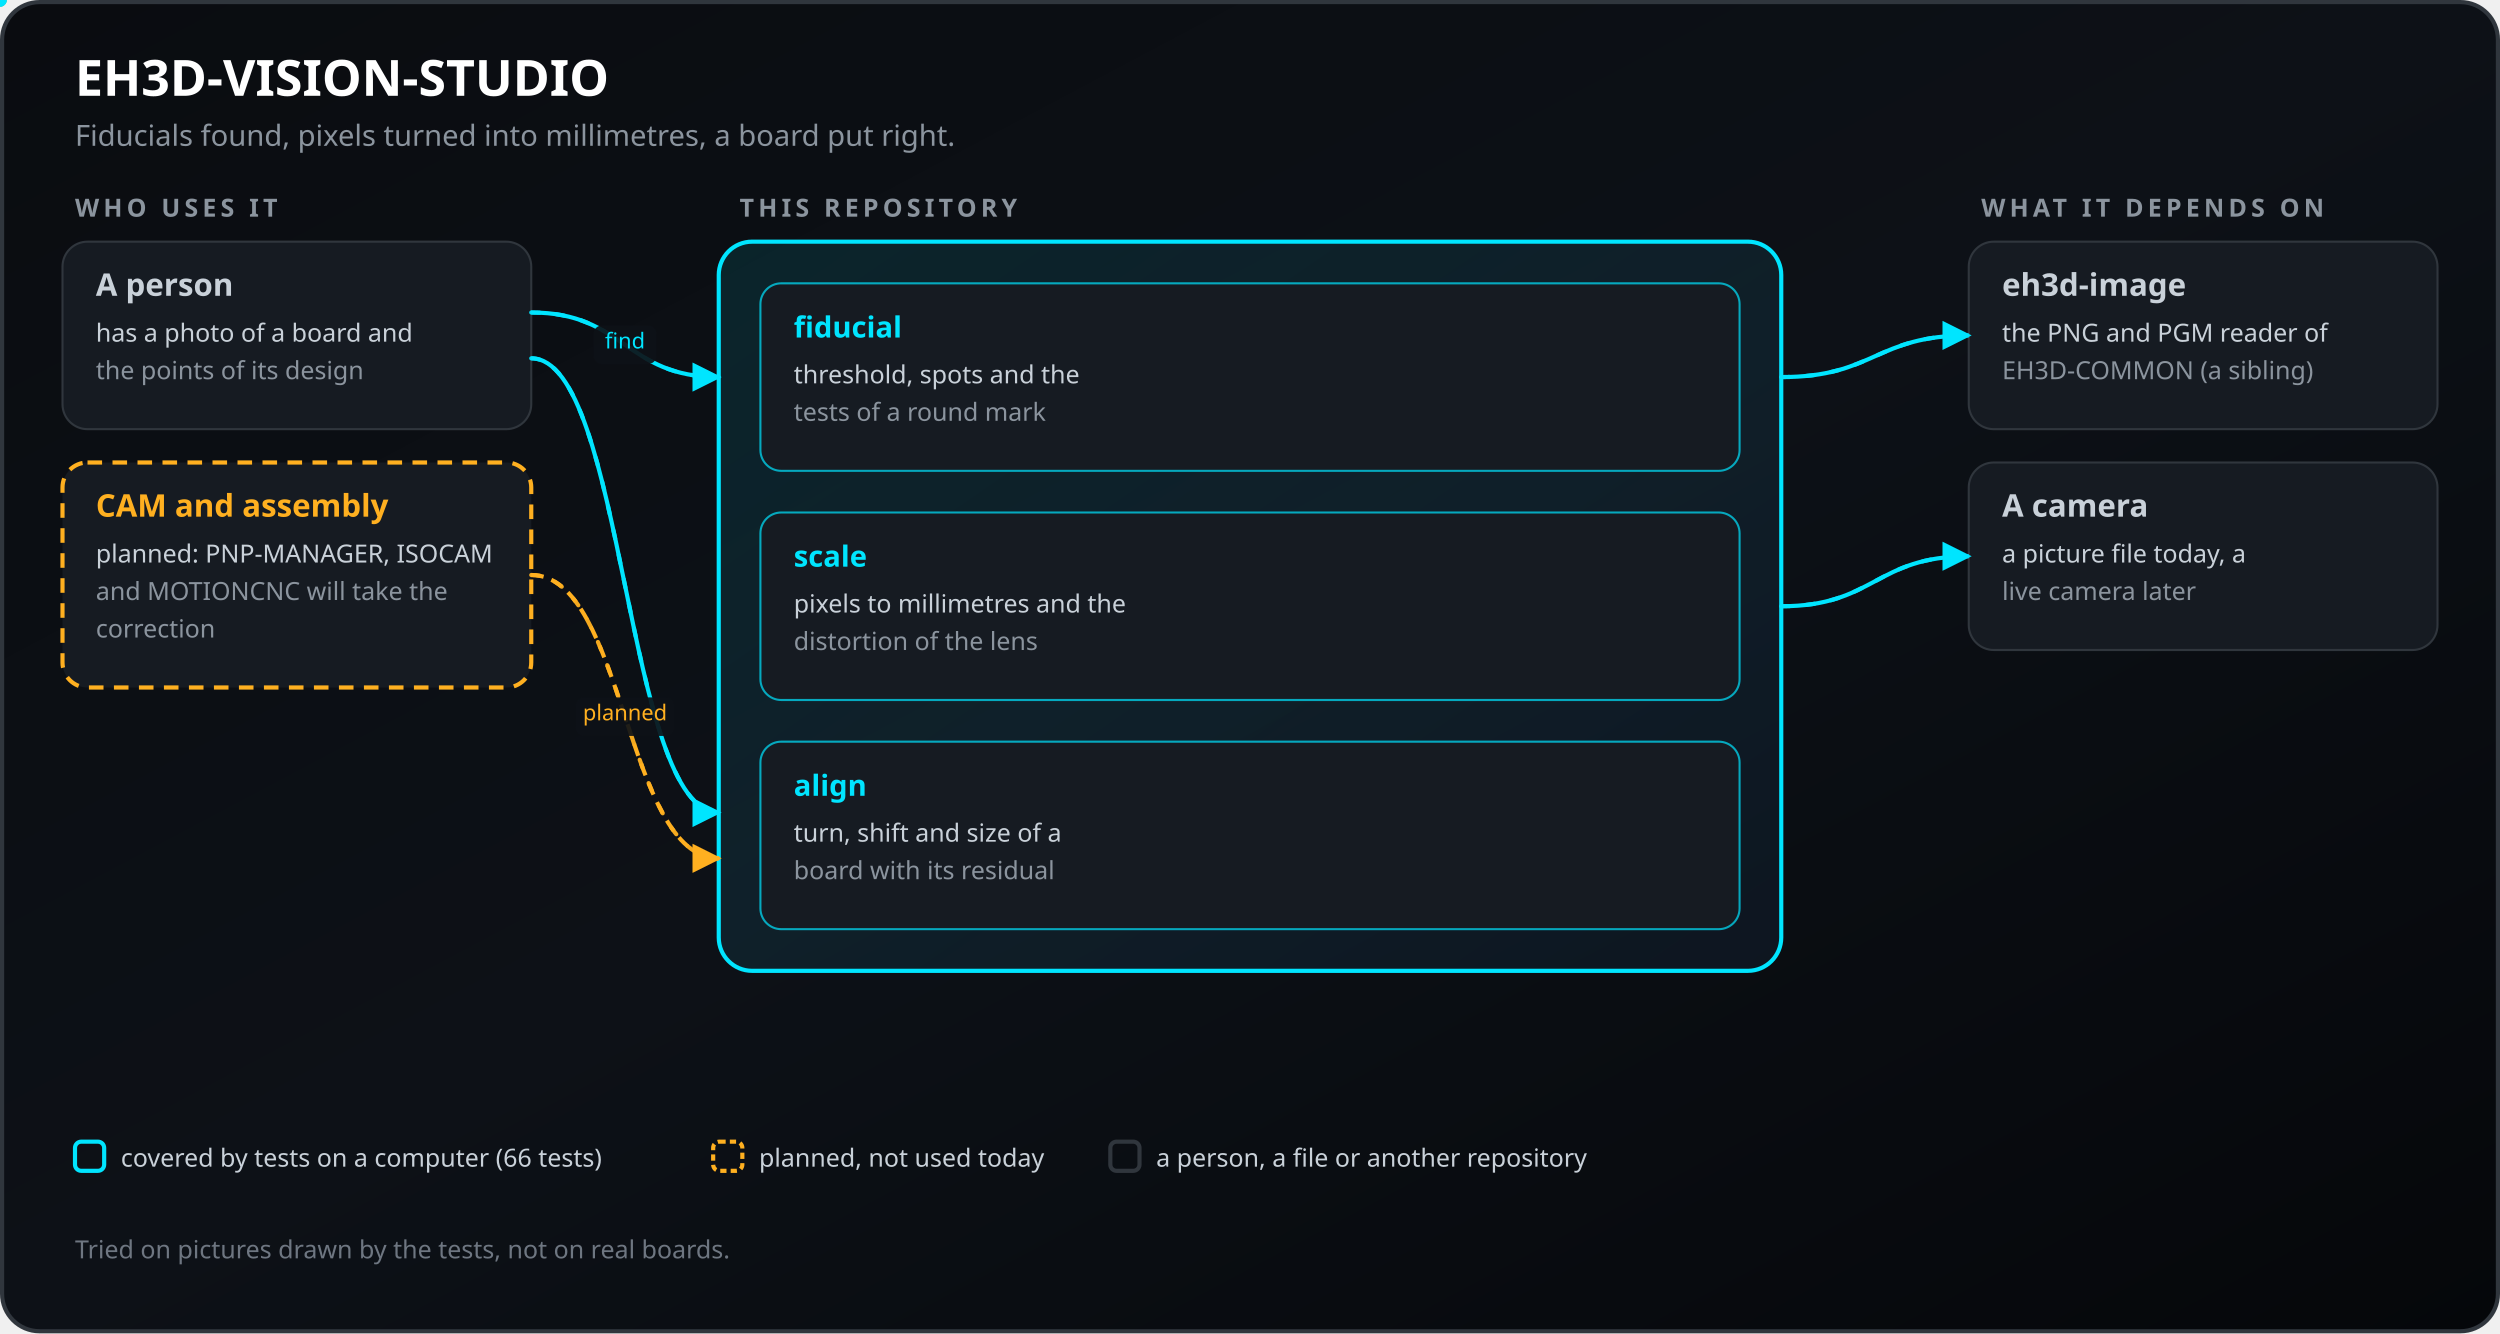
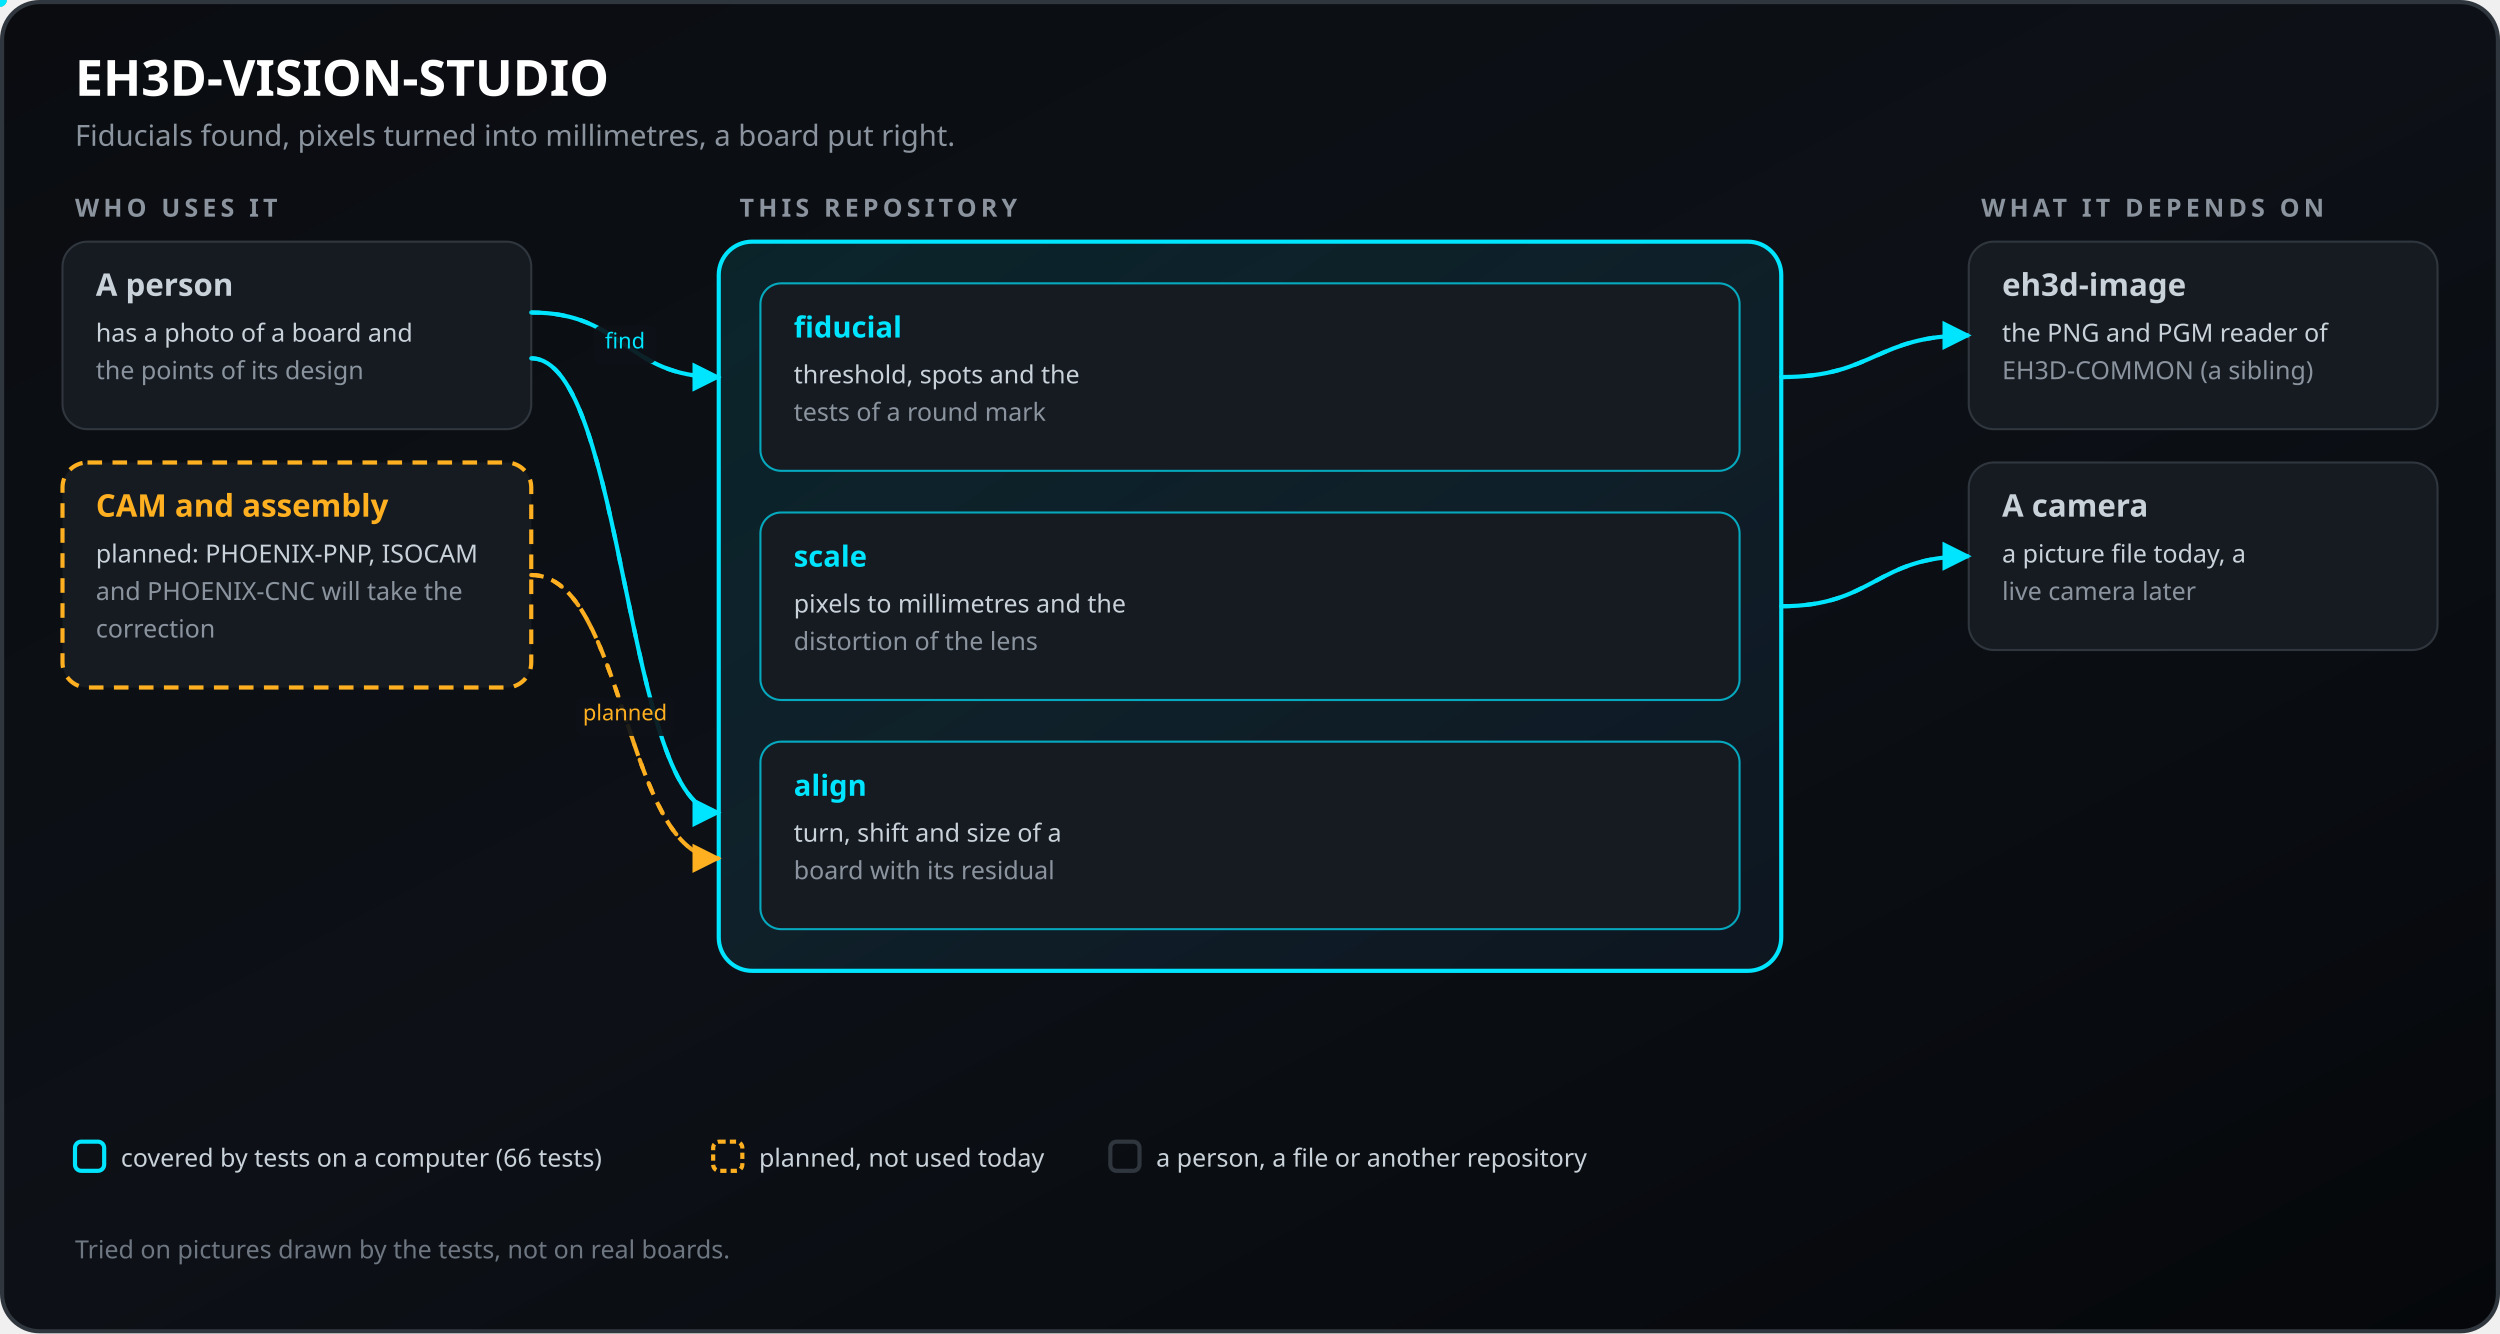
<svg xmlns="http://www.w3.org/2000/svg" viewBox="0 0 1200 640" width="1200" height="640" role="img" aria-labelledby="t d" font-family="'Segoe UI','Noto Sans','Noto Sans CJK SC','Microsoft YaHei','Yu Gothic','Helvetica Neue',Helvetica,Arial,sans-serif">
  <defs>
    <linearGradient id="bg" x1="0" y1="0" x2="1" y2="1">
      <stop offset="0" stop-color="#0A0C10" />
      <stop offset="0.5" stop-color="#0D1117" />
      <stop offset="1" stop-color="#05070A" />
    </linearGradient>
    <linearGradient id="card" x1="0" y1="0" x2="1" y2="1">
      <stop offset="0" stop-color="#121821" />
      <stop offset="1" stop-color="#0B0F15" />
    </linearGradient>
    <linearGradient id="line" x1="0" y1="0" x2="1" y2="0">
      <stop offset="0" stop-color="#00E5FF" />
      <stop offset="1" stop-color="#FF0055" />
    </linearGradient>
    <filter id="glow" x="-50%" y="-50%" width="200%" height="200%">
      <feGaussianBlur stdDeviation="3" result="b" />
      <feMerge>
        <feMergeNode in="b" />
        <feMergeNode in="SourceGraphic" />
      </feMerge>
    </filter>
    <linearGradient id="svc" x1="0" y1="0" x2="1" y2="1">
      <stop offset="0" stop-color="#00E5FF" stop-opacity="0.10" />
      <stop offset="1" stop-color="#4DA3FF" stop-opacity="0.06" />
    </linearGradient>
    <marker id="m00E5FF" viewBox="0 0 10 10" refX="9" refY="5" markerWidth="7" markerHeight="7" orient="auto-start-reverse">
      <path d="M0 0L10 5L0 10z" fill="#00E5FF" />
    </marker>
    <marker id="mFFB020" viewBox="0 0 10 10" refX="9" refY="5" markerWidth="7" markerHeight="7" orient="auto-start-reverse">
      <path d="M0 0L10 5L0 10z" fill="#FFB020" />
    </marker>
    <marker id="m30363D" viewBox="0 0 10 10" refX="9" refY="5" markerWidth="7" markerHeight="7" orient="auto-start-reverse">
      <path d="M0 0L10 5L0 10z" fill="#8B949E" />
    </marker>
  </defs>
  <rect x="1" y="1" width="1198" height="638" rx="18" fill="url(#bg)" stroke="#30363D" stroke-width="2" />
  <text x="36" y="46" font-family="'Segoe UI','Noto Sans','Noto Sans CJK SC','Microsoft YaHei','Yu Gothic','Helvetica Neue',Helvetica,Arial,sans-serif" font-size="24" font-weight="700" fill="#FFFFFF" text-anchor="start">EH3D-VISION-STUDIO</text>
  <text x="36" y="70" font-family="'Segoe UI','Noto Sans','Noto Sans CJK SC','Microsoft YaHei','Yu Gothic','Helvetica Neue',Helvetica,Arial,sans-serif" font-size="14" font-weight="400" fill="#8B949E" text-anchor="start">Fiducials found, pixels turned into millimetres, a board put right.</text>
  <text x="36" y="104" font-family="'Segoe UI','Noto Sans','Noto Sans CJK SC','Microsoft YaHei','Yu Gothic','Helvetica Neue',Helvetica,Arial,sans-serif" font-size="12" font-weight="700" fill="#8B949E" text-anchor="start" letter-spacing="2">WHO USES IT</text>
  <text x="355" y="104" font-family="'Segoe UI','Noto Sans','Noto Sans CJK SC','Microsoft YaHei','Yu Gothic','Helvetica Neue',Helvetica,Arial,sans-serif" font-size="12" font-weight="700" fill="#8B949E" text-anchor="start" letter-spacing="2">THIS REPOSITORY</text>
  <text x="951" y="104" font-family="'Segoe UI','Noto Sans','Noto Sans CJK SC','Microsoft YaHei','Yu Gothic','Helvetica Neue',Helvetica,Arial,sans-serif" font-size="12" font-weight="700" fill="#8B949E" text-anchor="start" letter-spacing="2">WHAT IT DEPENDS ON</text>
  <rect x="345" y="116" width="510" height="350" rx="16" fill="url(#svc)" stroke="#00E5FF" stroke-width="2">
    <animate attributeName="stroke-opacity" values="0.55;1;0.55" dur="4s" repeatCount="indefinite" />
  </rect>
  <rect x="30" y="116" width="225" height="90" rx="12" fill="#161B22" stroke="#30363D" stroke-width="1" />
  <text x="46" y="142" font-family="'Segoe UI','Noto Sans','Noto Sans CJK SC','Microsoft YaHei','Yu Gothic','Helvetica Neue',Helvetica,Arial,sans-serif" font-size="15" font-weight="700" fill="#C9D1D9" text-anchor="start">A person</text>
  <text x="46" y="164" font-family="'Segoe UI','Noto Sans','Noto Sans CJK SC','Microsoft YaHei','Yu Gothic','Helvetica Neue',Helvetica,Arial,sans-serif" font-size="12" font-weight="400" fill="#C9D1D9" text-anchor="start">has a photo of a board and</text>
  <text x="46" y="182" font-family="'Segoe UI','Noto Sans','Noto Sans CJK SC','Microsoft YaHei','Yu Gothic','Helvetica Neue',Helvetica,Arial,sans-serif" font-size="12" font-weight="400" fill="#8B949E" text-anchor="start">the points of its design</text>
  <rect x="30" y="222" width="225" height="108" rx="12" fill="#161B22" stroke="#FFB020" stroke-width="2" stroke-dasharray="7 5">
    <animate attributeName="stroke-dashoffset" from="0" to="-24" dur="3s" repeatCount="indefinite" />
  </rect>
  <text x="46" y="248" font-family="'Segoe UI','Noto Sans','Noto Sans CJK SC','Microsoft YaHei','Yu Gothic','Helvetica Neue',Helvetica,Arial,sans-serif" font-size="15" font-weight="700" fill="#FFB020" text-anchor="start">CAM and assembly</text>
-   <text x="46" y="270" font-family="'Segoe UI','Noto Sans','Noto Sans CJK SC','Microsoft YaHei','Yu Gothic','Helvetica Neue',Helvetica,Arial,sans-serif" font-size="12" font-weight="400" fill="#C9D1D9" text-anchor="start">planned: PNP-MANAGER, ISOCAM</text>
-   <text x="46" y="288" font-family="'Segoe UI','Noto Sans','Noto Sans CJK SC','Microsoft YaHei','Yu Gothic','Helvetica Neue',Helvetica,Arial,sans-serif" font-size="12" font-weight="400" fill="#8B949E" text-anchor="start">and MOTIONCNC will take the</text>
+   <text x="46" y="270" font-family="'Segoe UI','Noto Sans','Noto Sans CJK SC','Microsoft YaHei','Yu Gothic','Helvetica Neue',Helvetica,Arial,sans-serif" font-size="12" font-weight="400" fill="#C9D1D9" text-anchor="start">planned: PHOENIX-PNP, ISOCAM</text>
+   <text x="46" y="288" font-family="'Segoe UI','Noto Sans','Noto Sans CJK SC','Microsoft YaHei','Yu Gothic','Helvetica Neue',Helvetica,Arial,sans-serif" font-size="12" font-weight="400" fill="#8B949E" text-anchor="start">and PHOENIX-CNC will take the</text>
  <text x="46" y="306" font-family="'Segoe UI','Noto Sans','Noto Sans CJK SC','Microsoft YaHei','Yu Gothic','Helvetica Neue',Helvetica,Arial,sans-serif" font-size="12" font-weight="400" fill="#8B949E" text-anchor="start">correction</text>
  <rect x="365" y="136" width="470" height="90" rx="10" fill="#161B22" stroke="#00E5FF" stroke-width="1" stroke-opacity="0.7">
    <animate attributeName="stroke-opacity" values="0.45;1;0.45;0.45" keyTimes="0;0.08;0.2;1" dur="6s" begin="0s" repeatCount="indefinite" />
    <animate attributeName="stroke-width" values="1;2.4;1;1" keyTimes="0;0.08;0.2;1" dur="6s" begin="0s" repeatCount="indefinite" />
  </rect>
  <text x="381" y="162" font-family="'Segoe UI','Noto Sans','Noto Sans CJK SC','Microsoft YaHei','Yu Gothic','Helvetica Neue',Helvetica,Arial,sans-serif" font-size="14" font-weight="700" fill="#00E5FF" text-anchor="start">fiducial</text>
  <text x="381" y="184" font-family="'Segoe UI','Noto Sans','Noto Sans CJK SC','Microsoft YaHei','Yu Gothic','Helvetica Neue',Helvetica,Arial,sans-serif" font-size="12" font-weight="400" fill="#C9D1D9" text-anchor="start">threshold, spots and the</text>
  <text x="381" y="202" font-family="'Segoe UI','Noto Sans','Noto Sans CJK SC','Microsoft YaHei','Yu Gothic','Helvetica Neue',Helvetica,Arial,sans-serif" font-size="12" font-weight="400" fill="#8B949E" text-anchor="start">tests of a round mark</text>
  <rect x="365" y="246" width="470" height="90" rx="10" fill="#161B22" stroke="#00E5FF" stroke-width="1" stroke-opacity="0.7">
    <animate attributeName="stroke-opacity" values="0.45;1;0.45;0.45" keyTimes="0;0.08;0.2;1" dur="6s" begin="1s" repeatCount="indefinite" />
    <animate attributeName="stroke-width" values="1;2.4;1;1" keyTimes="0;0.08;0.2;1" dur="6s" begin="1s" repeatCount="indefinite" />
  </rect>
  <text x="381" y="272" font-family="'Segoe UI','Noto Sans','Noto Sans CJK SC','Microsoft YaHei','Yu Gothic','Helvetica Neue',Helvetica,Arial,sans-serif" font-size="14" font-weight="700" fill="#00E5FF" text-anchor="start">scale</text>
  <text x="381" y="294" font-family="'Segoe UI','Noto Sans','Noto Sans CJK SC','Microsoft YaHei','Yu Gothic','Helvetica Neue',Helvetica,Arial,sans-serif" font-size="12" font-weight="400" fill="#C9D1D9" text-anchor="start">pixels to millimetres and the</text>
  <text x="381" y="312" font-family="'Segoe UI','Noto Sans','Noto Sans CJK SC','Microsoft YaHei','Yu Gothic','Helvetica Neue',Helvetica,Arial,sans-serif" font-size="12" font-weight="400" fill="#8B949E" text-anchor="start">distortion of the lens</text>
  <rect x="365" y="356" width="470" height="90" rx="10" fill="#161B22" stroke="#00E5FF" stroke-width="1" stroke-opacity="0.7">
    <animate attributeName="stroke-opacity" values="0.45;1;0.45;0.45" keyTimes="0;0.08;0.2;1" dur="6s" begin="2s" repeatCount="indefinite" />
    <animate attributeName="stroke-width" values="1;2.4;1;1" keyTimes="0;0.08;0.2;1" dur="6s" begin="2s" repeatCount="indefinite" />
  </rect>
  <text x="381" y="382" font-family="'Segoe UI','Noto Sans','Noto Sans CJK SC','Microsoft YaHei','Yu Gothic','Helvetica Neue',Helvetica,Arial,sans-serif" font-size="14" font-weight="700" fill="#00E5FF" text-anchor="start">align</text>
  <text x="381" y="404" font-family="'Segoe UI','Noto Sans','Noto Sans CJK SC','Microsoft YaHei','Yu Gothic','Helvetica Neue',Helvetica,Arial,sans-serif" font-size="12" font-weight="400" fill="#C9D1D9" text-anchor="start">turn, shift and size of a</text>
  <text x="381" y="422" font-family="'Segoe UI','Noto Sans','Noto Sans CJK SC','Microsoft YaHei','Yu Gothic','Helvetica Neue',Helvetica,Arial,sans-serif" font-size="12" font-weight="400" fill="#8B949E" text-anchor="start">board with its residual</text>
  <rect x="945" y="116" width="225" height="90" rx="12" fill="#161B22" stroke="#30363D" stroke-width="1" />
  <text x="961" y="142" font-family="'Segoe UI','Noto Sans','Noto Sans CJK SC','Microsoft YaHei','Yu Gothic','Helvetica Neue',Helvetica,Arial,sans-serif" font-size="15" font-weight="700" fill="#C9D1D9" text-anchor="start">eh3d-image</text>
  <text x="961" y="164" font-family="'Segoe UI','Noto Sans','Noto Sans CJK SC','Microsoft YaHei','Yu Gothic','Helvetica Neue',Helvetica,Arial,sans-serif" font-size="12" font-weight="400" fill="#C9D1D9" text-anchor="start">the PNG and PGM reader of</text>
  <text x="961" y="182" font-family="'Segoe UI','Noto Sans','Noto Sans CJK SC','Microsoft YaHei','Yu Gothic','Helvetica Neue',Helvetica,Arial,sans-serif" font-size="12" font-weight="400" fill="#8B949E" text-anchor="start">EH3D-COMMON (a sibling)</text>
  <rect x="945" y="222" width="225" height="90" rx="12" fill="#161B22" stroke="#30363D" stroke-width="1" />
  <text x="961" y="248" font-family="'Segoe UI','Noto Sans','Noto Sans CJK SC','Microsoft YaHei','Yu Gothic','Helvetica Neue',Helvetica,Arial,sans-serif" font-size="15" font-weight="700" fill="#C9D1D9" text-anchor="start">A camera</text>
  <text x="961" y="270" font-family="'Segoe UI','Noto Sans','Noto Sans CJK SC','Microsoft YaHei','Yu Gothic','Helvetica Neue',Helvetica,Arial,sans-serif" font-size="12" font-weight="400" fill="#C9D1D9" text-anchor="start">a picture file today, a</text>
  <text x="961" y="288" font-family="'Segoe UI','Noto Sans','Noto Sans CJK SC','Microsoft YaHei','Yu Gothic','Helvetica Neue',Helvetica,Arial,sans-serif" font-size="12" font-weight="400" fill="#8B949E" text-anchor="start">live camera later</text>
  <path id="p0" d="M255 150 C300 150 300 181 345 181" stroke="#00E5FF" stroke-width="2" fill="none" marker-end="url(#m00E5FF)" />
  <path d="M255 150 C300 150 300 181 345 181" stroke="#00E5FF" stroke-width="2" fill="none" stroke-linecap="round" stroke-dasharray="4 8" opacity="0.95">
    <animate attributeName="stroke-dashoffset" from="0" to="-24" dur="1.2s" repeatCount="indefinite" />
  </path>
  <circle r="3.2" fill="#00E5FF">
    <animateMotion dur="1.8s" begin="0.00s" repeatCount="indefinite">
      <mpath href="#p0" />
    </animateMotion>
    <animate attributeName="opacity" values="0;1;1;0" keyTimes="0;0.15;0.85;1" dur="1.8s" begin="0.00s" repeatCount="indefinite" />
  </circle>
  <path id="p1" d="M255 172 C300 172 300 390 345 390" stroke="#00E5FF" stroke-width="2" fill="none" marker-end="url(#m00E5FF)" />
  <path d="M255 172 C300 172 300 390 345 390" stroke="#00E5FF" stroke-width="2" fill="none" stroke-linecap="round" stroke-dasharray="4 8" opacity="0.95">
    <animate attributeName="stroke-dashoffset" from="0" to="-24" dur="1.2s" repeatCount="indefinite" />
  </path>
  <circle r="3.2" fill="#00E5FF">
    <animateMotion dur="1.8s" begin="0.35s" repeatCount="indefinite">
      <mpath href="#p1" />
    </animateMotion>
    <animate attributeName="opacity" values="0;1;1;0" keyTimes="0;0.15;0.85;1" dur="1.8s" begin="0.35s" repeatCount="indefinite" />
  </circle>
  <path id="p2" d="M255 276 C300 276 300 412 345 412" stroke="#FFB020" stroke-width="2" fill="none" stroke-dasharray="6 4" marker-end="url(#mFFB020)" />
  <path d="M255 276 C300 276 300 412 345 412" stroke="#FFB020" stroke-width="2" fill="none" stroke-linecap="round" stroke-dasharray="4 8" opacity="0.95">
    <animate attributeName="stroke-dashoffset" from="0" to="-24" dur="1.2s" repeatCount="indefinite" />
  </path>
  <circle r="3.2" fill="#FFB020">
    <animateMotion dur="1.8s" begin="0.70s" repeatCount="indefinite">
      <mpath href="#p2" />
    </animateMotion>
    <animate attributeName="opacity" values="0;1;1;0" keyTimes="0;0.15;0.85;1" dur="1.8s" begin="0.70s" repeatCount="indefinite" />
  </circle>
  <path id="p3" d="M855 181 C900 181 900 161 945 161" stroke="#00E5FF" stroke-width="2" fill="none" marker-end="url(#m00E5FF)" />
  <path d="M855 181 C900 181 900 161 945 161" stroke="#00E5FF" stroke-width="2" fill="none" stroke-linecap="round" stroke-dasharray="4 8" opacity="0.95">
    <animate attributeName="stroke-dashoffset" from="0" to="-24" dur="1.2s" repeatCount="indefinite" />
  </path>
  <circle r="3.2" fill="#00E5FF">
    <animateMotion dur="1.8s" begin="1.05s" repeatCount="indefinite">
      <mpath href="#p3" />
    </animateMotion>
    <animate attributeName="opacity" values="0;1;1;0" keyTimes="0;0.15;0.85;1" dur="1.8s" begin="1.05s" repeatCount="indefinite" />
  </circle>
  <path id="p4" d="M855 291 C900 291 900 267 945 267" stroke="#00E5FF" stroke-width="2" fill="none" marker-end="url(#m00E5FF)" />
  <path d="M855 291 C900 291 900 267 945 267" stroke="#00E5FF" stroke-width="2" fill="none" stroke-linecap="round" stroke-dasharray="4 8" opacity="0.95">
    <animate attributeName="stroke-dashoffset" from="0" to="-24" dur="1.2s" repeatCount="indefinite" />
  </path>
  <circle r="3.2" fill="#00E5FF">
    <animateMotion dur="1.8s" begin="1.40s" repeatCount="indefinite">
      <mpath href="#p4" />
    </animateMotion>
    <animate attributeName="opacity" values="0;1;1;0" keyTimes="0;0.15;0.85;1" dur="1.8s" begin="1.40s" repeatCount="indefinite" />
  </circle>
  <rect x="284.92" y="156.25" width="30.16" height="18.5" rx="4" fill="#0D1117" opacity="0.92" />
  <text x="300" y="167.25" font-family="'Segoe UI','Noto Sans','Noto Sans CJK SC','Microsoft YaHei','Yu Gothic','Helvetica Neue',Helvetica,Arial,sans-serif" font-size="10.5" font-weight="400" fill="#00E5FF" text-anchor="middle">find</text>
  <rect x="276.415" y="334.75" width="47.17" height="18.5" rx="4" fill="#0D1117" opacity="0.92" />
  <text x="300" y="345.75" font-family="'Segoe UI','Noto Sans','Noto Sans CJK SC','Microsoft YaHei','Yu Gothic','Helvetica Neue',Helvetica,Arial,sans-serif" font-size="10.5" font-weight="400" fill="#FFB020" text-anchor="middle">planned</text>
  <rect x="36" y="548" width="14" height="14" rx="3" fill="none" stroke="#00E5FF" stroke-width="2" />
  <text x="58" y="560" font-family="'Segoe UI','Noto Sans','Noto Sans CJK SC','Microsoft YaHei','Yu Gothic','Helvetica Neue',Helvetica,Arial,sans-serif" font-size="12" font-weight="400" fill="#C9D1D9" text-anchor="start">covered by tests on a computer (66 tests)</text>
  <rect x="342.32" y="548" width="14" height="14" rx="3" fill="none" stroke="#FFB020" stroke-width="2" stroke-dasharray="3 2" />
  <text x="364.32" y="560" font-family="'Segoe UI','Noto Sans','Noto Sans CJK SC','Microsoft YaHei','Yu Gothic','Helvetica Neue',Helvetica,Arial,sans-serif" font-size="12" font-weight="400" fill="#C9D1D9" text-anchor="start">planned, not used today</text>
  <rect x="532.96" y="548" width="14" height="14" rx="3" fill="none" stroke="#30363D" stroke-width="2" />
  <text x="554.96" y="560" font-family="'Segoe UI','Noto Sans','Noto Sans CJK SC','Microsoft YaHei','Yu Gothic','Helvetica Neue',Helvetica,Arial,sans-serif" font-size="12" font-weight="400" fill="#C9D1D9" text-anchor="start">a person, a file or another repository</text>
  <text x="36" y="604" font-family="'Segoe UI','Noto Sans','Noto Sans CJK SC','Microsoft YaHei','Yu Gothic','Helvetica Neue',Helvetica,Arial,sans-serif" font-size="12" font-weight="400" fill="#6E7681" text-anchor="start">Tried on pictures drawn by the tests, not on real boards.</text>
</svg>
